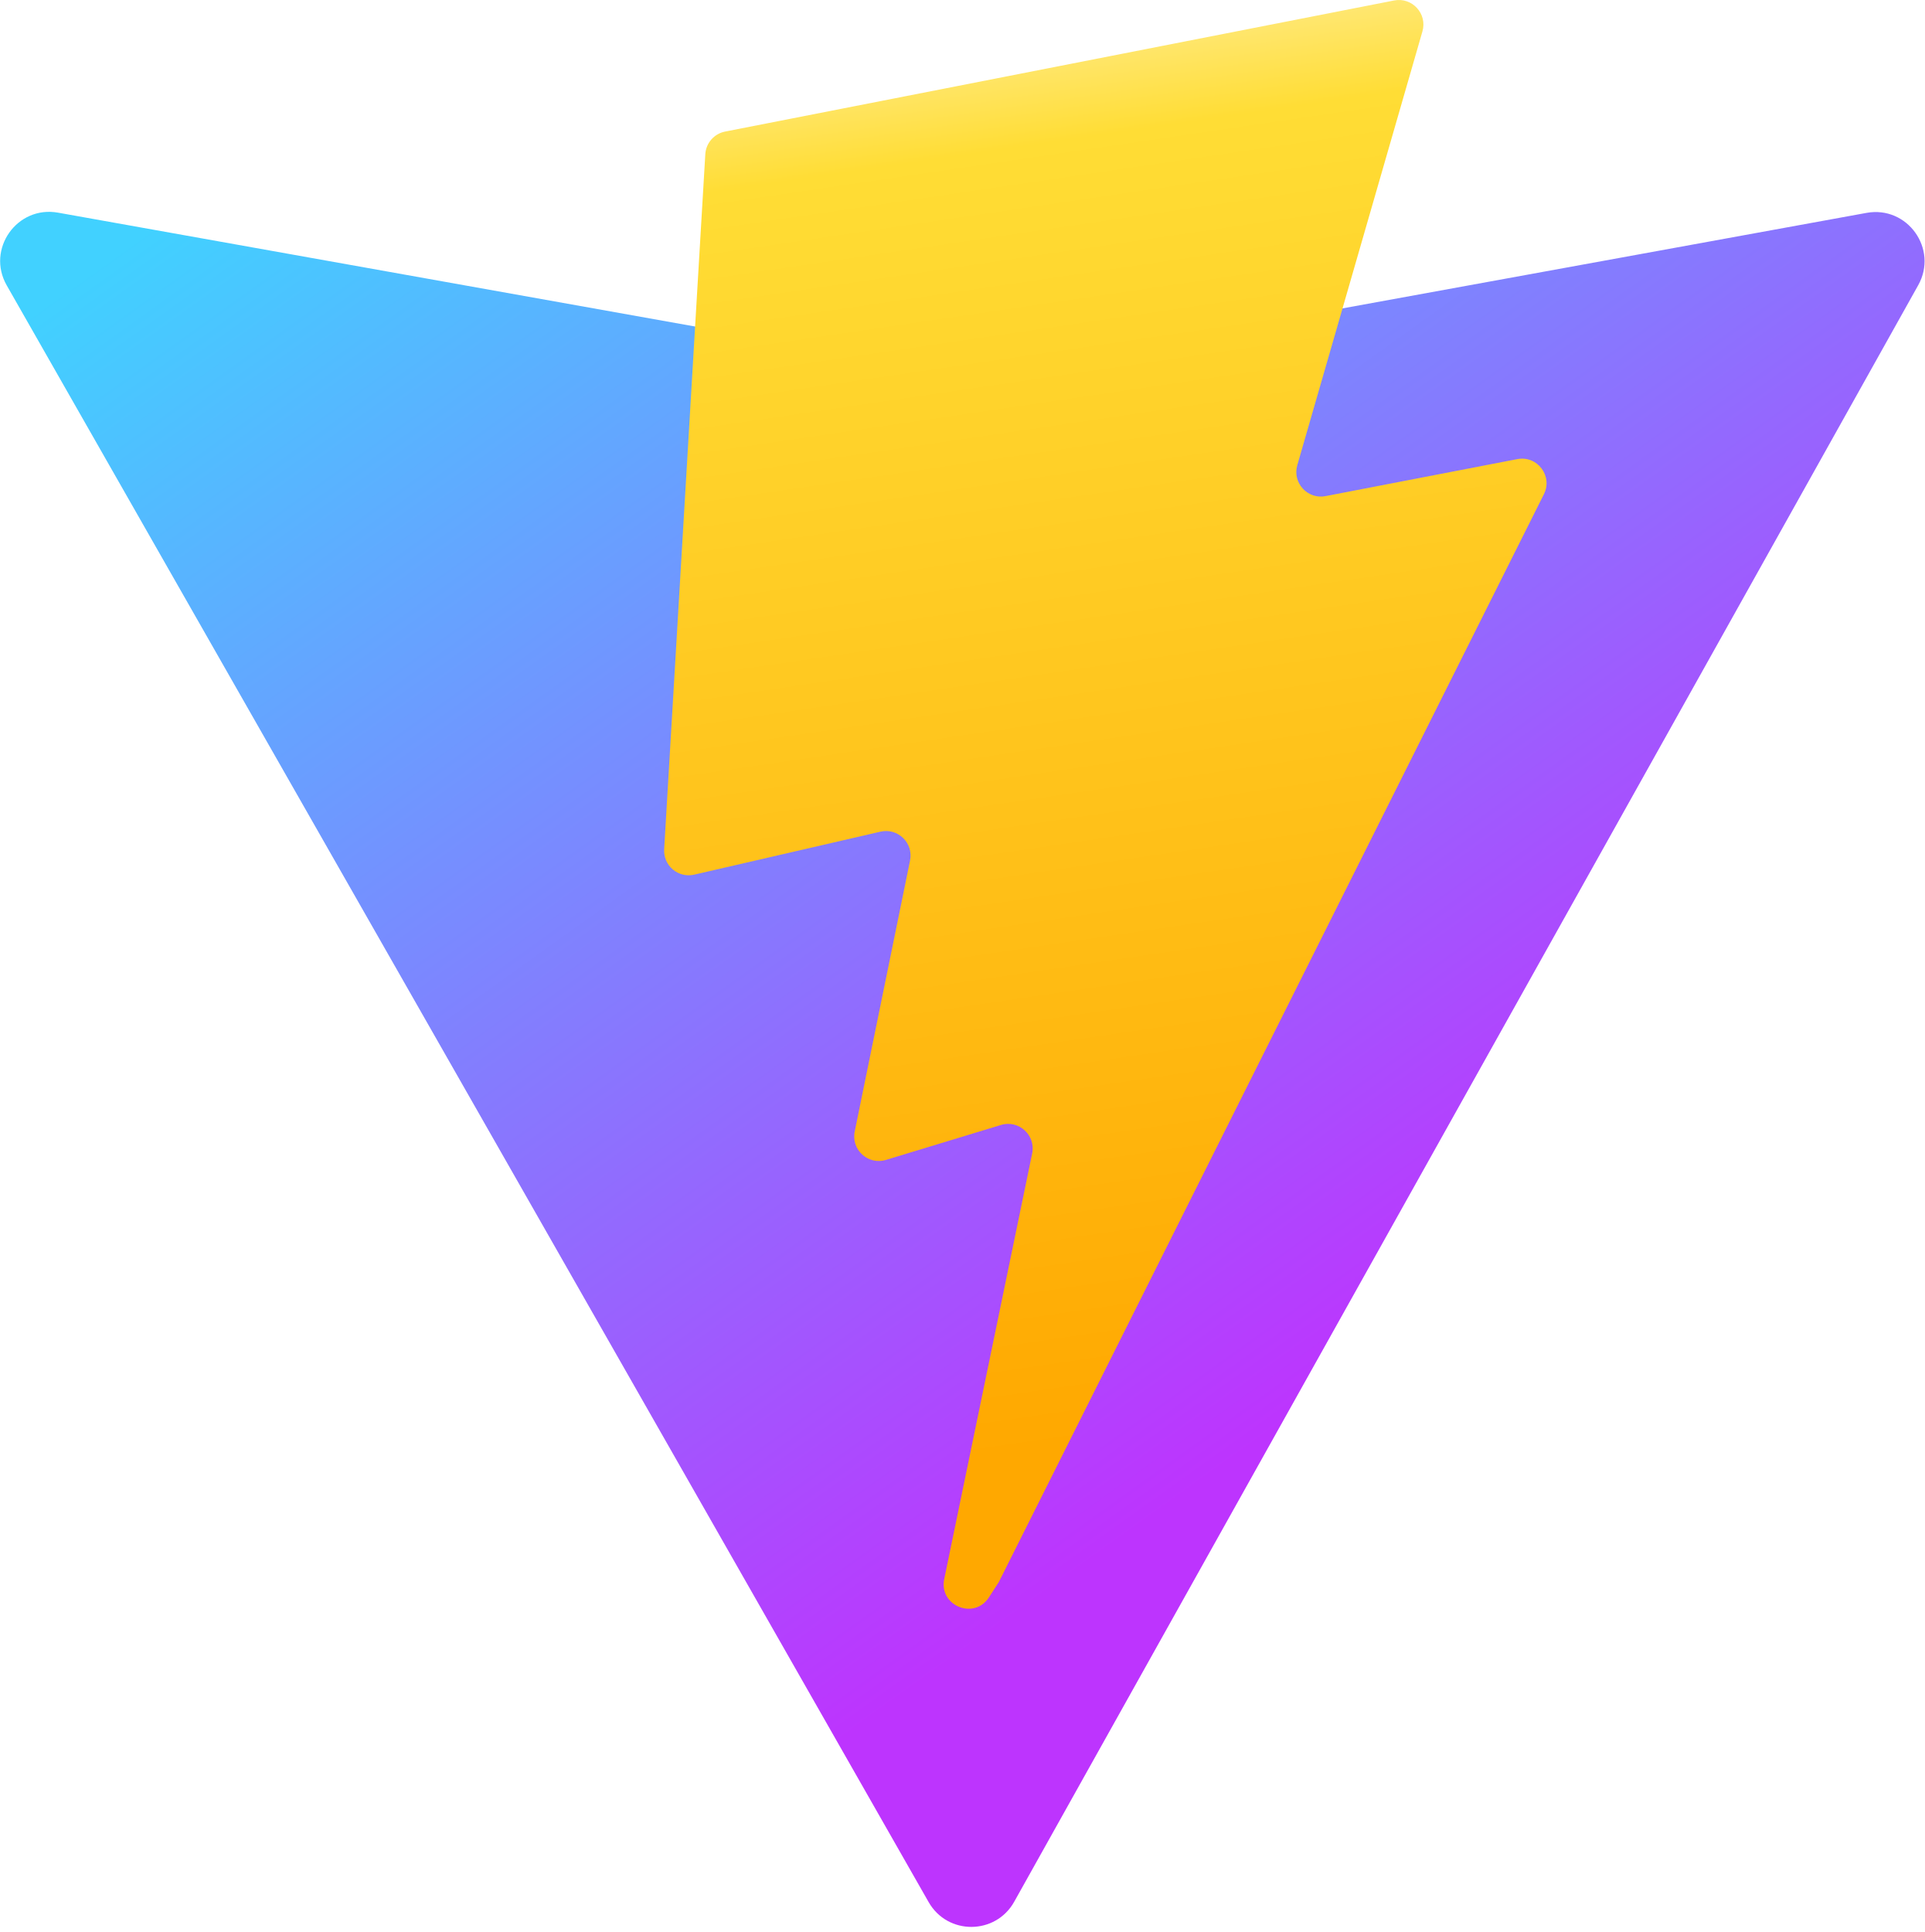
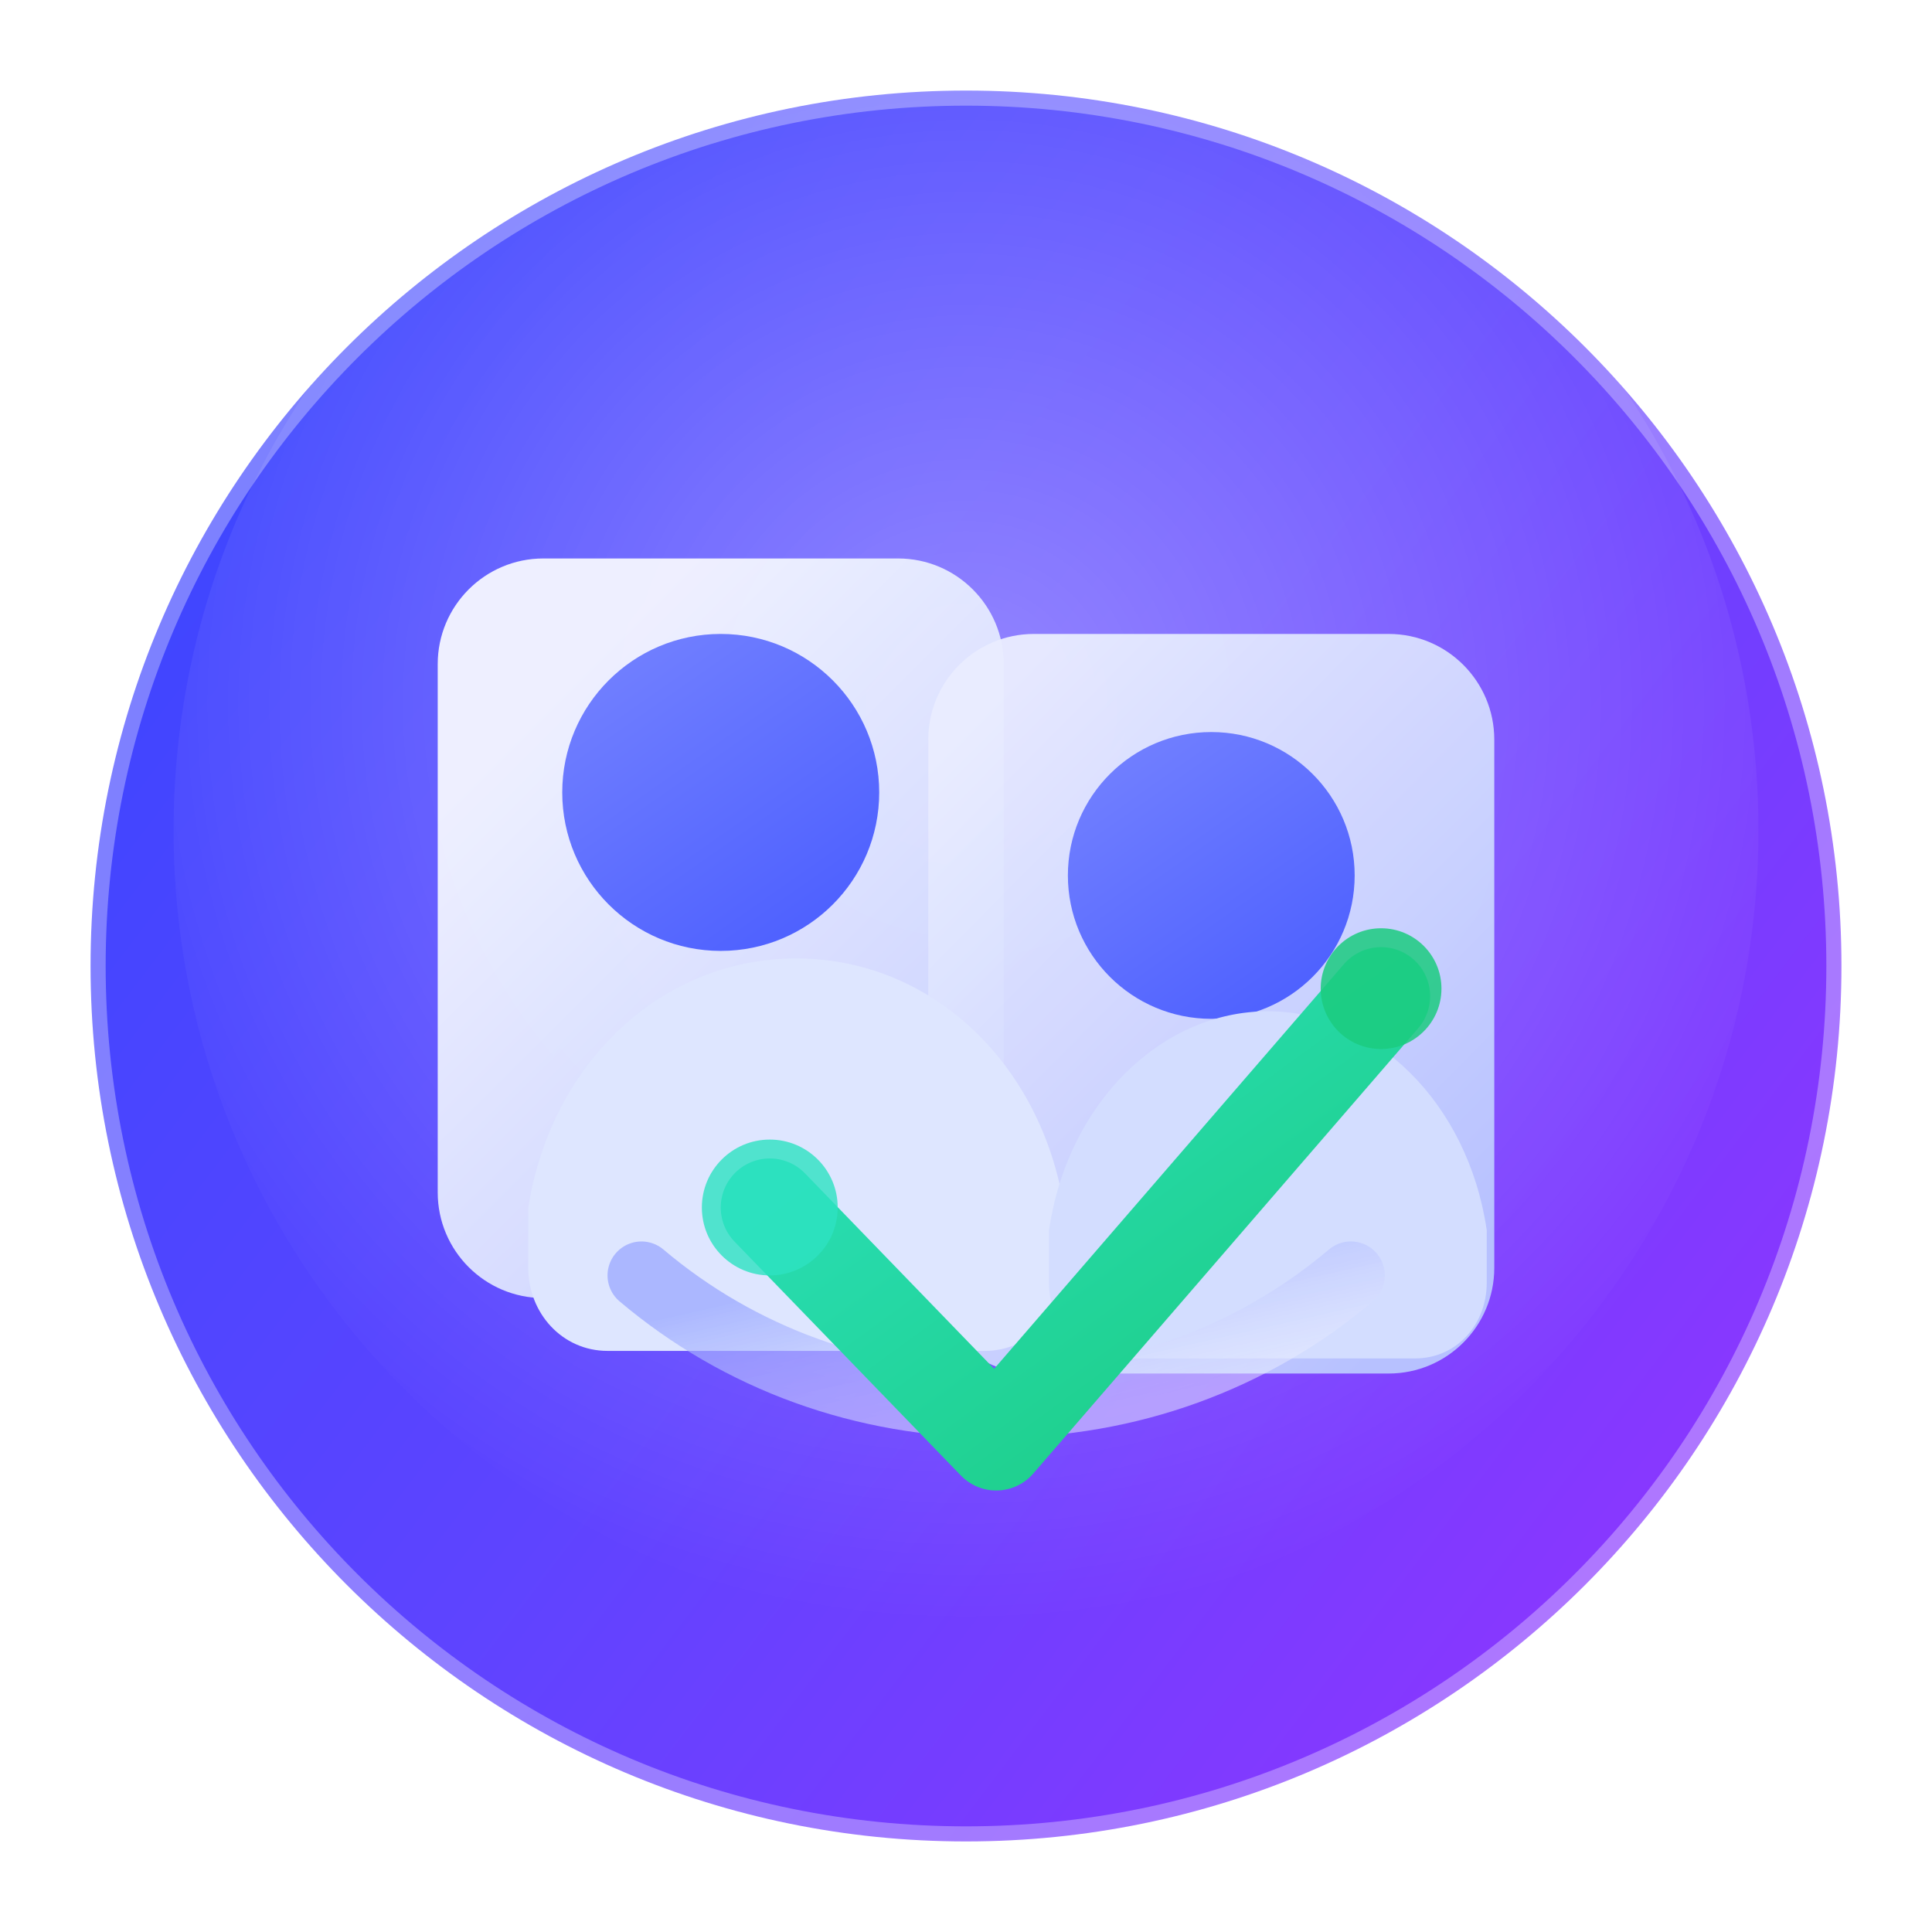
- <svg xmlns="http://www.w3.org/2000/svg" aria-hidden="true" role="img" class="iconify iconify--logos" width="31.88" height="32" preserveAspectRatio="xMidYMid meet" viewBox="0 0 256 257">
+ <svg xmlns="http://www.w3.org/2000/svg" viewBox="0 0 512 512" role="img" aria-label="Reviewer matching icon">
  <defs>
-     <linearGradient id="IconifyId1813088fe1fbc01fb466" x1="-.828%" x2="57.636%" y1="7.652%" y2="78.411%">
-       <stop offset="0%" stop-color="#41D1FF" />
-       <stop offset="100%" stop-color="#BD34FE" />
+     <linearGradient id="bgGradient" x1="0%" y1="12%" x2="100%" y2="88%">
+       <stop offset="0%" stop-color="#3846FF" />
+       <stop offset="50%" stop-color="#5E44FF" />
+       <stop offset="100%" stop-color="#9334FF" />
    </linearGradient>
-     <linearGradient id="IconifyId1813088fe1fbc01fb467" x1="43.376%" x2="50.316%" y1="2.242%" y2="89.03%">
-       <stop offset="0%" stop-color="#FFEA83" />
-       <stop offset="8.333%" stop-color="#FFDD35" />
-       <stop offset="100%" stop-color="#FFA800" />
+     <radialGradient id="glowGradient" cx="50%" cy="42%" r="58%">
+       <stop offset="0%" stop-color="#FFFFFF" stop-opacity="0.35" />
+       <stop offset="100%" stop-color="#FFFFFF" stop-opacity="0" />
+     </radialGradient>
+     <linearGradient id="cardLeftGradient" x1="24%" y1="16%" x2="88%" y2="100%">
+       <stop offset="0%" stop-color="#F4F6FF" />
+       <stop offset="100%" stop-color="#C9D4FF" />
+     </linearGradient>
+     <linearGradient id="cardRightGradient" x1="18%" y1="4%" x2="86%" y2="92%">
+       <stop offset="0%" stop-color="#E9ECFF" />
+       <stop offset="100%" stop-color="#B9C6FF" />
+     </linearGradient>
+     <linearGradient id="avatarGradient" x1="16%" y1="0%" x2="86%" y2="100%">
+       <stop offset="0%" stop-color="#7381FF" />
+       <stop offset="100%" stop-color="#4B5EFF" />
+     </linearGradient>
+     <linearGradient id="checkGradient" x1="0%" y1="0%" x2="100%" y2="100%">
+       <stop offset="0%" stop-color="#2DE2C2" />
+       <stop offset="100%" stop-color="#1BCB7F" />
+     </linearGradient>
+     <linearGradient id="connectorGradient" x1="12%" y1="20%" x2="88%" y2="80%">
+       <stop offset="0%" stop-color="#94A3FF" stop-opacity="0.7" />
+       <stop offset="100%" stop-color="#EEF1FF" stop-opacity="0.5" />
    </linearGradient>
  </defs>
-   <path fill="url(#IconifyId1813088fe1fbc01fb466)" d="M255.153 37.938L134.897 252.976c-2.483 4.44-8.862 4.466-11.382.048L.875 37.958c-2.746-4.814 1.371-10.646 6.827-9.67l120.385 21.517a6.537 6.537 0 0 0 2.322-.004l117.867-21.483c5.438-.991 9.574 4.796 6.877 9.62Z" />
-   <path fill="url(#IconifyId1813088fe1fbc01fb467)" d="M185.432.063L96.44 17.501a3.268 3.268 0 0 0-2.634 3.014l-5.474 92.456a3.268 3.268 0 0 0 3.997 3.378l24.777-5.718c2.318-.535 4.413 1.507 3.936 3.838l-7.361 36.047c-.495 2.426 1.782 4.5 4.151 3.78l15.304-4.649c2.372-.72 4.652 1.36 4.15 3.788l-11.698 56.621c-.732 3.542 3.979 5.473 5.943 2.437l1.313-2.028l72.516-144.72c1.215-2.423-.88-5.186-3.54-4.672l-25.505 4.922c-2.396.462-4.435-1.77-3.759-4.114l16.646-57.705c.677-2.35-1.37-4.583-3.769-4.113Z" />
+   <g fill="none" fill-rule="evenodd">
+     <circle cx="256" cy="256" r="232" fill="url(#bgGradient)" />
+     <circle cx="256" cy="220" r="210" fill="url(#glowGradient)" />
+     <g>
+       <rect x="116" y="148" width="150" height="196" rx="28" fill="url(#cardLeftGradient)" opacity="0.95" />
+       <rect x="246" y="168" width="150" height="196" rx="28" fill="url(#cardRightGradient)" opacity="0.96" />
+       <circle cx="191" cy="210" r="42" fill="url(#avatarGradient)" />
+       <path d="M140 320c6-38 35-66 71-66s65 28 71 66v16c0 12-9 22-21 22h-100c-12 0-21-10-21-22z" fill="#DEE6FF" />
+       <circle cx="321" cy="232" r="38" fill="url(#avatarGradient)" />
+       <path d="M278 326c5-34 30-58 58-58s53 24 58 58v14c0 11-8 20-19 20h-78c-11 0-19-9-19-20z" fill="#D3DDFF" />
+       <path d="M170 338c26 22 59 34 94 34s68-12 94-34" fill="none" stroke="url(#connectorGradient)" stroke-width="18" stroke-linecap="round" stroke-linejoin="round" />
+       <path d="M204 320l60 62l102-118" fill="none" stroke="url(#checkGradient)" stroke-width="26" stroke-linecap="round" stroke-linejoin="round" />
+       <circle cx="204" cy="320" r="18" fill="#2DE2C2" opacity="0.8" />
+       <circle cx="366" cy="262" r="16" fill="#1BCB7F" opacity="0.85" />
+     </g>
+     <circle cx="256" cy="256" r="232" stroke="rgba(255,255,255,0.32)" stroke-width="8" />
+   </g>
</svg>
